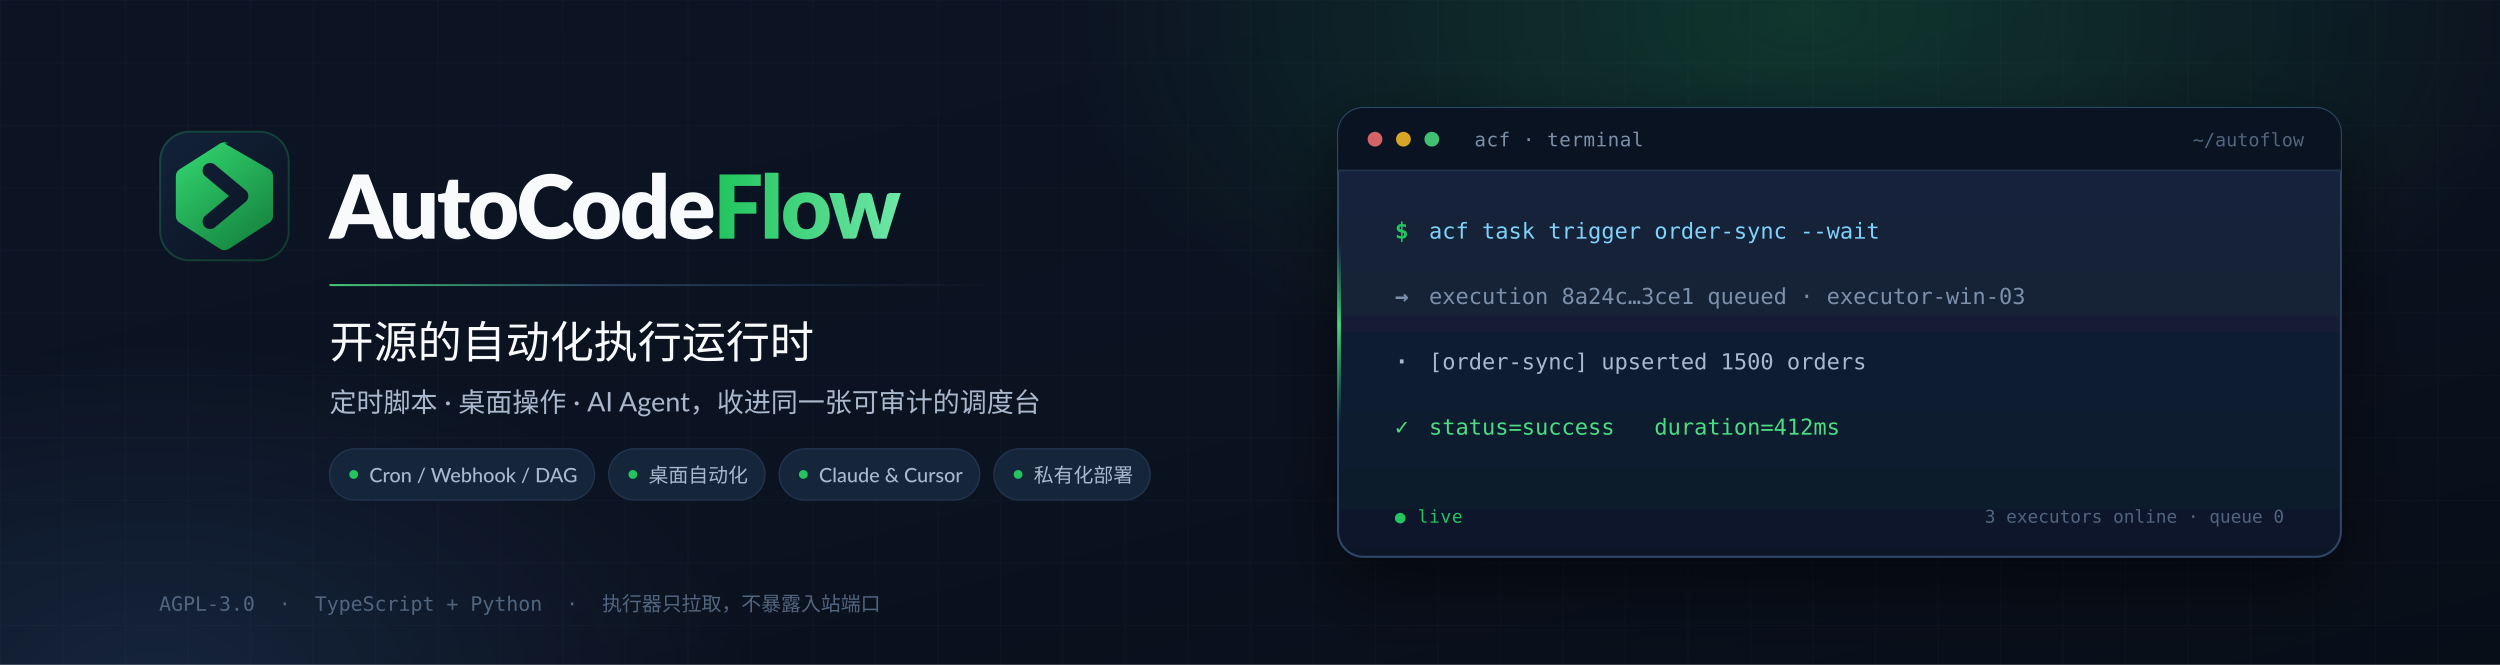
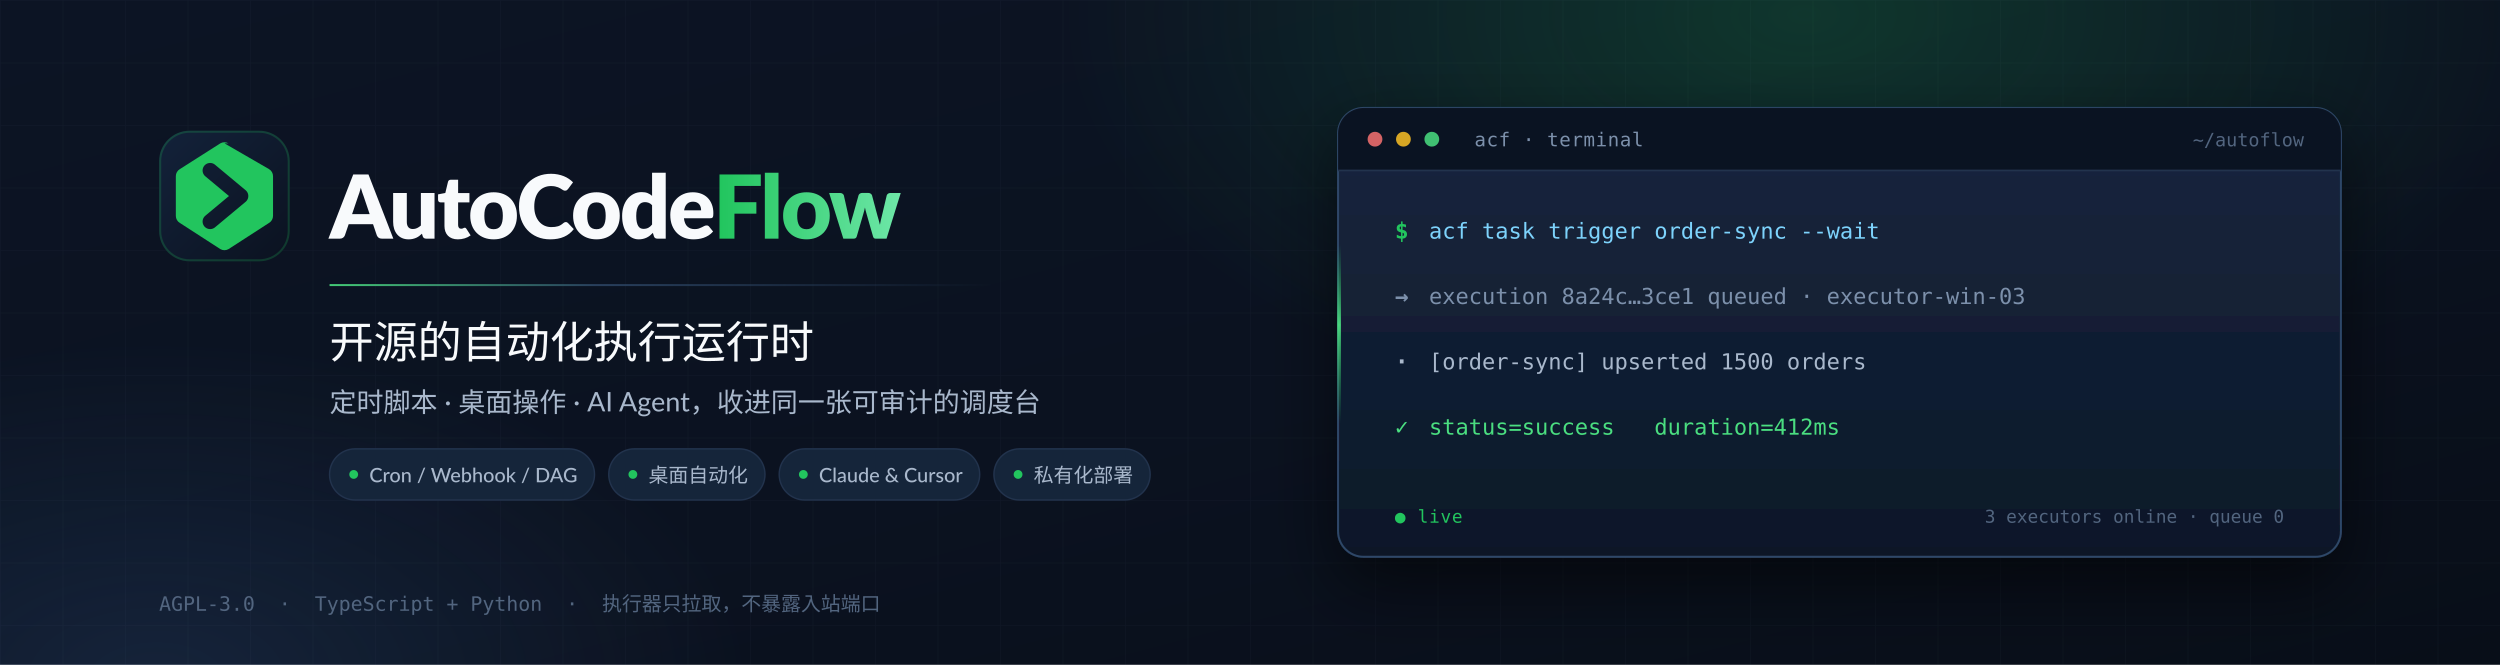
<svg xmlns="http://www.w3.org/2000/svg" viewBox="0 0 1760 468" width="1760" height="468" role="img">
  <defs>
    <linearGradient id="bg" x1="0" y1="0" x2="1" y2="1">
      <stop offset="0" stop-color="#0C1424" />
      <stop offset="0.55" stop-color="#0B1220" />
      <stop offset="1" stop-color="#080E18" />
    </linearGradient>
    <radialGradient id="glow-green" cx="0.5" cy="0.5" r="0.5">
      <stop offset="0" stop-color="#22C55E" stop-opacity="0.20" />
      <stop offset="1" stop-color="#22C55E" stop-opacity="0" />
    </radialGradient>
    <radialGradient id="glow-blue" cx="0.5" cy="0.5" r="0.5">
      <stop offset="0" stop-color="#60A5FA" stop-opacity="0.12" />
      <stop offset="1" stop-color="#60A5FA" stop-opacity="0" />
    </radialGradient>
    <linearGradient id="flow-text" x1="0" y1="0" x2="1" y2="0">
      <stop offset="0" stop-color="#22C55E" />
      <stop offset="1" stop-color="#6EE7A8" />
    </linearGradient>
    <linearGradient id="rule" x1="0" y1="0" x2="1" y2="0">
      <stop offset="0" stop-color="#4ADE80" stop-opacity="0.9" />
      <stop offset="0.4" stop-color="#2E4767" stop-opacity="0.85" />
      <stop offset="1" stop-color="#2E4767" stop-opacity="0" />
    </linearGradient>
    <linearGradient id="card-bg" x1="0" y1="0" x2="0" y2="1">
      <stop offset="0" stop-color="#15263F" />
      <stop offset="1" stop-color="#0E1828" />
    </linearGradient>
    <linearGradient id="edge" x1="0" y1="0" x2="0" y2="1">
      <stop offset="0" stop-color="#22C55E" stop-opacity="0" />
      <stop offset="0.45" stop-color="#4ADE80" stop-opacity="0.95" />
      <stop offset="1" stop-color="#22C55E" stop-opacity="0" />
    </linearGradient>
    <filter id="soft" x="-30%" y="-30%" width="160%" height="190%">
      <feDropShadow dx="0" dy="20" stdDeviation="24" flood-color="#000" flood-opacity="0.55" />
    </filter>
    <pattern id="grid" width="44" height="44" patternUnits="userSpaceOnUse">
      <path d="M44 0H0V44" fill="none" stroke="#7C93B4" stroke-opacity="0.05" stroke-width="1" />
    </pattern>
  </defs>
  <rect x="0" y="0" width="1760" height="468" fill="url(#bg)" />
  <rect x="0" y="0" width="1760" height="468" fill="url(#grid)" />
  <ellipse cx="1270" cy="10" rx="520" ry="300" fill="url(#glow-green)" />
  <ellipse cx="110" cy="480" rx="420" ry="240" fill="url(#glow-blue)" />
  <g transform="translate(112,92)">
    <defs>
      <linearGradient id="mark-bg" x1="0" y1="0" x2="1" y2="1">
        <stop offset="0" stop-color="#13223A" />
        <stop offset="1" stop-color="#0B1220" />
      </linearGradient>
-       <linearGradient id="mark-hex" x1="0.15" y1="0" x2="0.85" y2="1">
-         <stop offset="0" stop-color="#31D46E" />
-         <stop offset="1" stop-color="#15803D" />
-       </linearGradient>
      <mask id="mark-cut">
        <rect width="92" height="92" fill="#fff" />
        <path d="M35.938 28.031 L57.5 46 L35.938 63.969" fill="none" stroke="#000" stroke-width="10.637" stroke-linecap="round" stroke-linejoin="round" />
      </mask>
    </defs>
    <rect width="92" height="92" rx="21.528" fill="url(#mark-bg)" />
    <rect x="0.75" y="0.75" width="90.5" height="90.5" rx="20.778" fill="none" stroke="#22C55E" stroke-opacity="0.22" stroke-width="1.438" />
-     <path d="M46 8.912 L77.338 27.025 a5.75 5.75 0 0 1 2.875 5.031 V59.944 a5.75 5.75 0 0 1 -2.875 5.031 L48.875 83.375 a5.75 5.75 0 0 1 -5.75 0 L14.662 64.975 a5.75 5.75 0 0 1 -2.875 -5.031 V32.056 a5.75 5.75 0 0 1 2.875 -5.031 L43.125 8.912 a5.75 5.75 0 0 1 5.75 0 Z" fill="url(#mark-hex)" mask="url(#mark-cut)" />
+     <path d="M46 8.912 L77.338 27.025 a5.75 5.75 0 0 1 2.875 5.031 V59.944 a5.75 5.75 0 0 1 -2.875 5.031 L48.875 83.375 a5.75 5.75 0 0 1 -5.75 0 L14.662 64.975 a5.75 5.75 0 0 1 -2.875 -5.031 V32.056 a5.75 5.75 0 0 1 2.875 -5.031 L43.125 8.912 a5.75 5.75 0 0 1 5.75 0 Z" fill="#22C55E" mask="url(#mark-cut)" />
  </g>
  <text x="232" y="168" font-family="'Lato','Noto Sans CJK SC','DejaVu Sans',sans-serif" font-size="62" font-weight="900" fill="#F8FAFC" letter-spacing="-1.6" xml:space="preserve">AutoCode</text>
  <text x="502.141" y="168" font-family="'Lato','Noto Sans CJK SC','DejaVu Sans',sans-serif" font-size="62" font-weight="900" fill="url(#flow-text)" letter-spacing="-1.6" xml:space="preserve">Flow</text>
  <rect x="232" y="200" width="467.984" height="1.4" fill="url(#rule)" />
  <text x="232" y="252" font-family="'Lato','Noto Sans CJK SC','DejaVu Sans',sans-serif" font-size="31" font-weight="500" fill="#F8FAFC" xml:space="preserve">开源的自动化执行运行时</text>
  <text x="232" y="290" font-family="'Lato','Noto Sans CJK SC','DejaVu Sans',sans-serif" font-size="19" font-weight="400" fill="#A9B8CC" xml:space="preserve">定时脚本 · 桌面操作 · AI Agent，收进同一张可审计的调度台</text>
  <rect x="232" y="316" width="186.547" height="36" rx="18" fill="#15253A" stroke="#22334D" stroke-width="1" />
  <circle cx="249" cy="334" r="3.1" fill="#22C55E" />
  <text x="260" y="339.5" font-family="'Lato','Noto Sans CJK SC','DejaVu Sans',sans-serif" font-size="14" font-weight="500" fill="#A9B8CC" xml:space="preserve">Cron / Webhook / DAG</text>
  <rect x="428.547" y="316" width="110" height="36" rx="18" fill="#15253A" stroke="#22334D" stroke-width="1" />
  <circle cx="445.547" cy="334" r="3.1" fill="#22C55E" />
  <text x="456.547" y="339.5" font-family="'Lato','Noto Sans CJK SC','DejaVu Sans',sans-serif" font-size="14" font-weight="500" fill="#A9B8CC" xml:space="preserve">桌面自动化</text>
  <rect x="548.547" y="316" width="141.172" height="36" rx="18" fill="#15253A" stroke="#22334D" stroke-width="1" />
  <circle cx="565.547" cy="334" r="3.1" fill="#22C55E" />
  <text x="576.547" y="339.5" font-family="'Lato','Noto Sans CJK SC','DejaVu Sans',sans-serif" font-size="14" font-weight="500" fill="#A9B8CC" xml:space="preserve">Claude &amp; Cursor</text>
  <rect x="699.719" y="316" width="110" height="36" rx="18" fill="#15253A" stroke="#22334D" stroke-width="1" />
  <circle cx="716.719" cy="334" r="3.1" fill="#22C55E" />
  <text x="727.719" y="339.5" font-family="'Lato','Noto Sans CJK SC','DejaVu Sans',sans-serif" font-size="14" font-weight="500" fill="#A9B8CC" xml:space="preserve">私有化部署</text>
  <text x="112" y="430" font-family="'DejaVu Sans Mono','Noto Sans Mono','Liberation Mono',monospace" font-size="14" font-weight="400" fill="#52657F" xml:space="preserve">AGPL-3.0  ·  TypeScript + Python  ·  执行器只拉取，不暴露入站端口</text>
  <g filter="url(#soft)">
    <rect x="942" y="76" width="706" height="316" rx="18" fill="url(#card-bg)" stroke="#2E4767" stroke-width="1.4" />
  </g>
  <path d="M942 120 V94 a18 18 0 0 1 18 -18 h670 a18 18 0 0 1 18 18 V120 Z" fill="#0A1220" opacity="0.94" />
  <rect x="942" y="119.4" width="706" height="1.2" fill="#22334D" />
  <circle cx="968" cy="98" r="5.2" fill="#F87171" opacity="0.85" />
  <circle cx="988" cy="98" r="5.2" fill="#FBBF24" opacity="0.85" />
  <circle cx="1008" cy="98" r="5.2" fill="#4ADE80" opacity="0.85" />
  <text x="1038" y="103" font-family="'DejaVu Sans Mono','Noto Sans Mono','Liberation Mono',monospace" font-size="13.5" font-weight="400" fill="#7C90AB" letter-spacing="0.4" xml:space="preserve">acf · terminal</text>
  <text x="1622" y="103" font-family="'DejaVu Sans Mono','Noto Sans Mono','Liberation Mono',monospace" font-size="13" font-weight="400" fill="#52657F" text-anchor="end" xml:space="preserve">~/autoflow</text>
  <rect x="941.4" y="172" width="2.6" height="126" fill="url(#edge)" />
  <text x="982" y="168" font-family="'DejaVu Sans Mono','Noto Sans Mono','Liberation Mono',monospace" font-size="16" font-weight="700" fill="#22C55E" xml:space="preserve">$</text>
  <text x="1006" y="168" font-family="'DejaVu Sans Mono','Noto Sans Mono','Liberation Mono',monospace" font-size="15.5" font-weight="400" fill="#7DD3FC" xml:space="preserve">acf task trigger order-sync --wait</text>
  <text x="982" y="214" font-family="'DejaVu Sans Mono','Noto Sans Mono','Liberation Mono',monospace" font-size="16" font-weight="700" fill="#7C90AB" xml:space="preserve">→</text>
  <text x="1006" y="214" font-family="'DejaVu Sans Mono','Noto Sans Mono','Liberation Mono',monospace" font-size="15.5" font-weight="400" fill="#7C90AB" xml:space="preserve">execution 8a24c…3ce1 queued · executor-win-03</text>
  <text x="982" y="260" font-family="'DejaVu Sans Mono','Noto Sans Mono','Liberation Mono',monospace" font-size="16" font-weight="700" fill="#A9B8CC" xml:space="preserve">·</text>
  <text x="1006" y="260" font-family="'DejaVu Sans Mono','Noto Sans Mono','Liberation Mono',monospace" font-size="15.5" font-weight="400" fill="#A9B8CC" xml:space="preserve">[order-sync] upserted 1500 orders</text>
  <text x="982" y="306" font-family="'DejaVu Sans Mono','Noto Sans Mono','Liberation Mono',monospace" font-size="16" font-weight="700" fill="#4ADE80" xml:space="preserve">✓</text>
  <text x="1006" y="306" font-family="'DejaVu Sans Mono','Noto Sans Mono','Liberation Mono',monospace" font-size="15.5" font-weight="400" fill="#4ADE80" xml:space="preserve">status=success   duration=412ms</text>
  <text x="982" y="368" font-family="'DejaVu Sans Mono','Noto Sans Mono','Liberation Mono',monospace" font-size="12.5" font-weight="400" fill="#22C55E" letter-spacing="0.5" xml:space="preserve">● live</text>
  <text x="1608" y="368" font-family="'DejaVu Sans Mono','Noto Sans Mono','Liberation Mono',monospace" font-size="12.5" font-weight="400" fill="#52657F" text-anchor="end" xml:space="preserve">3 executors online · queue 0</text>
</svg>
